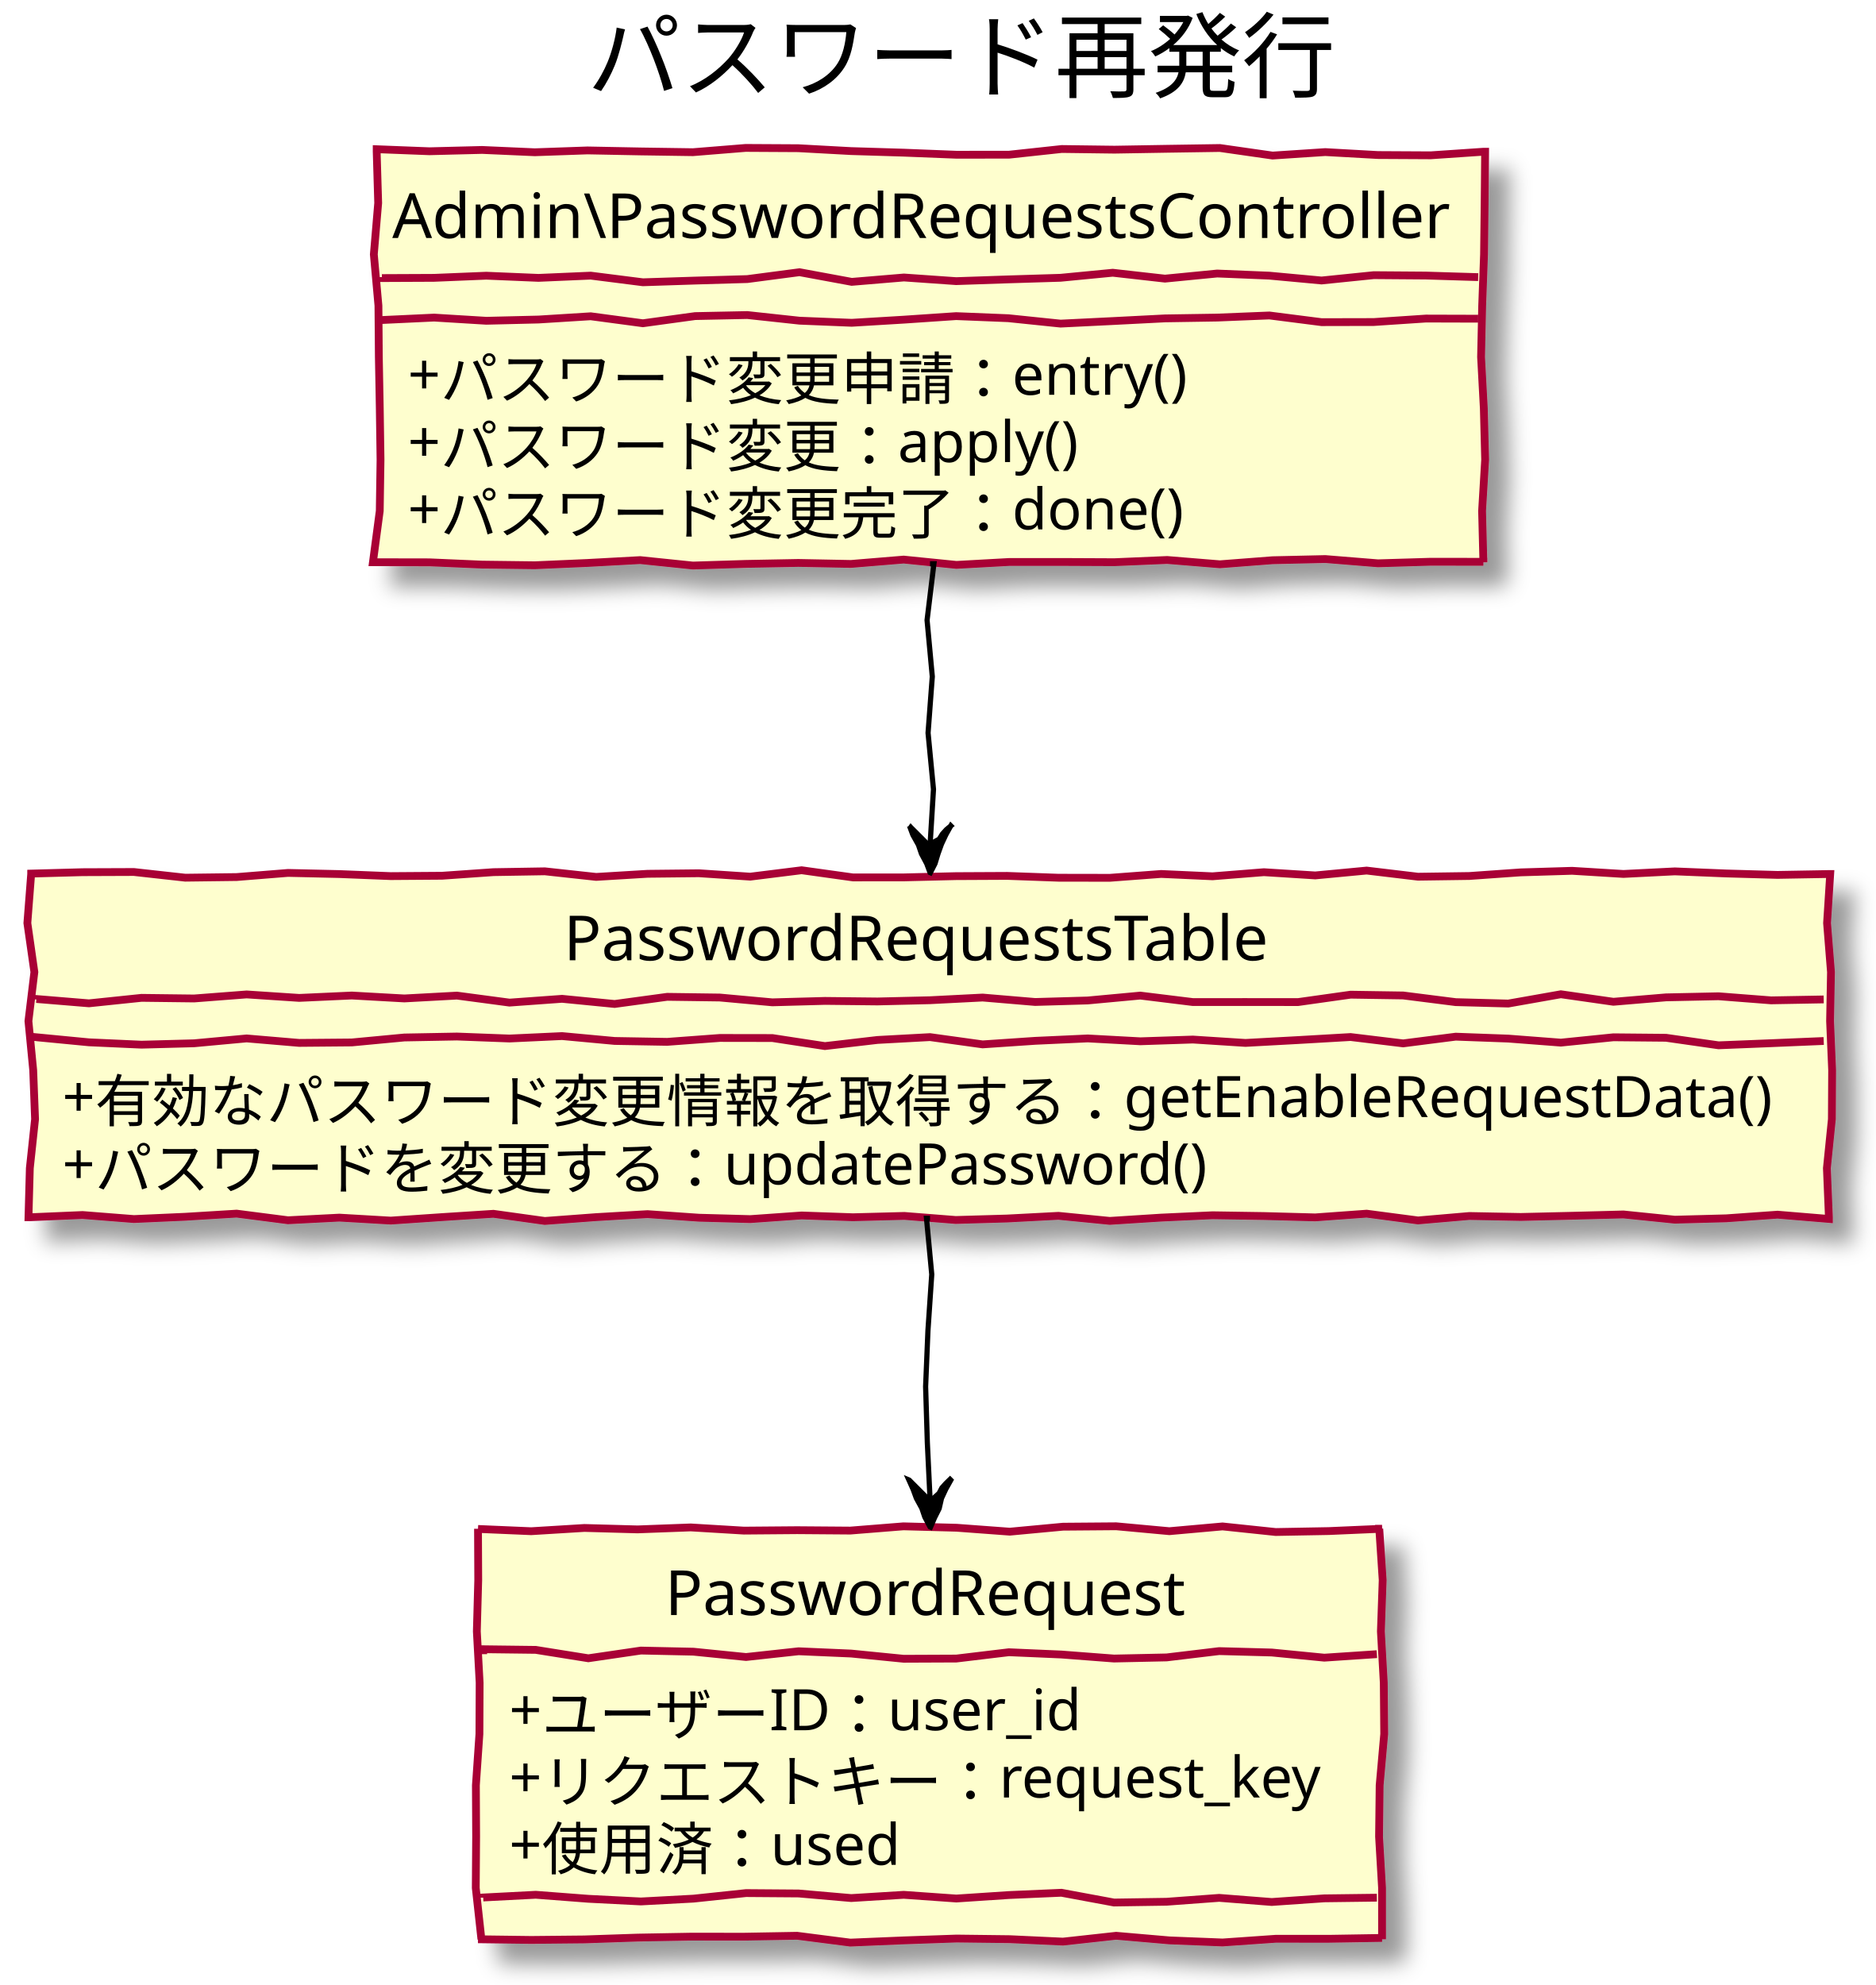
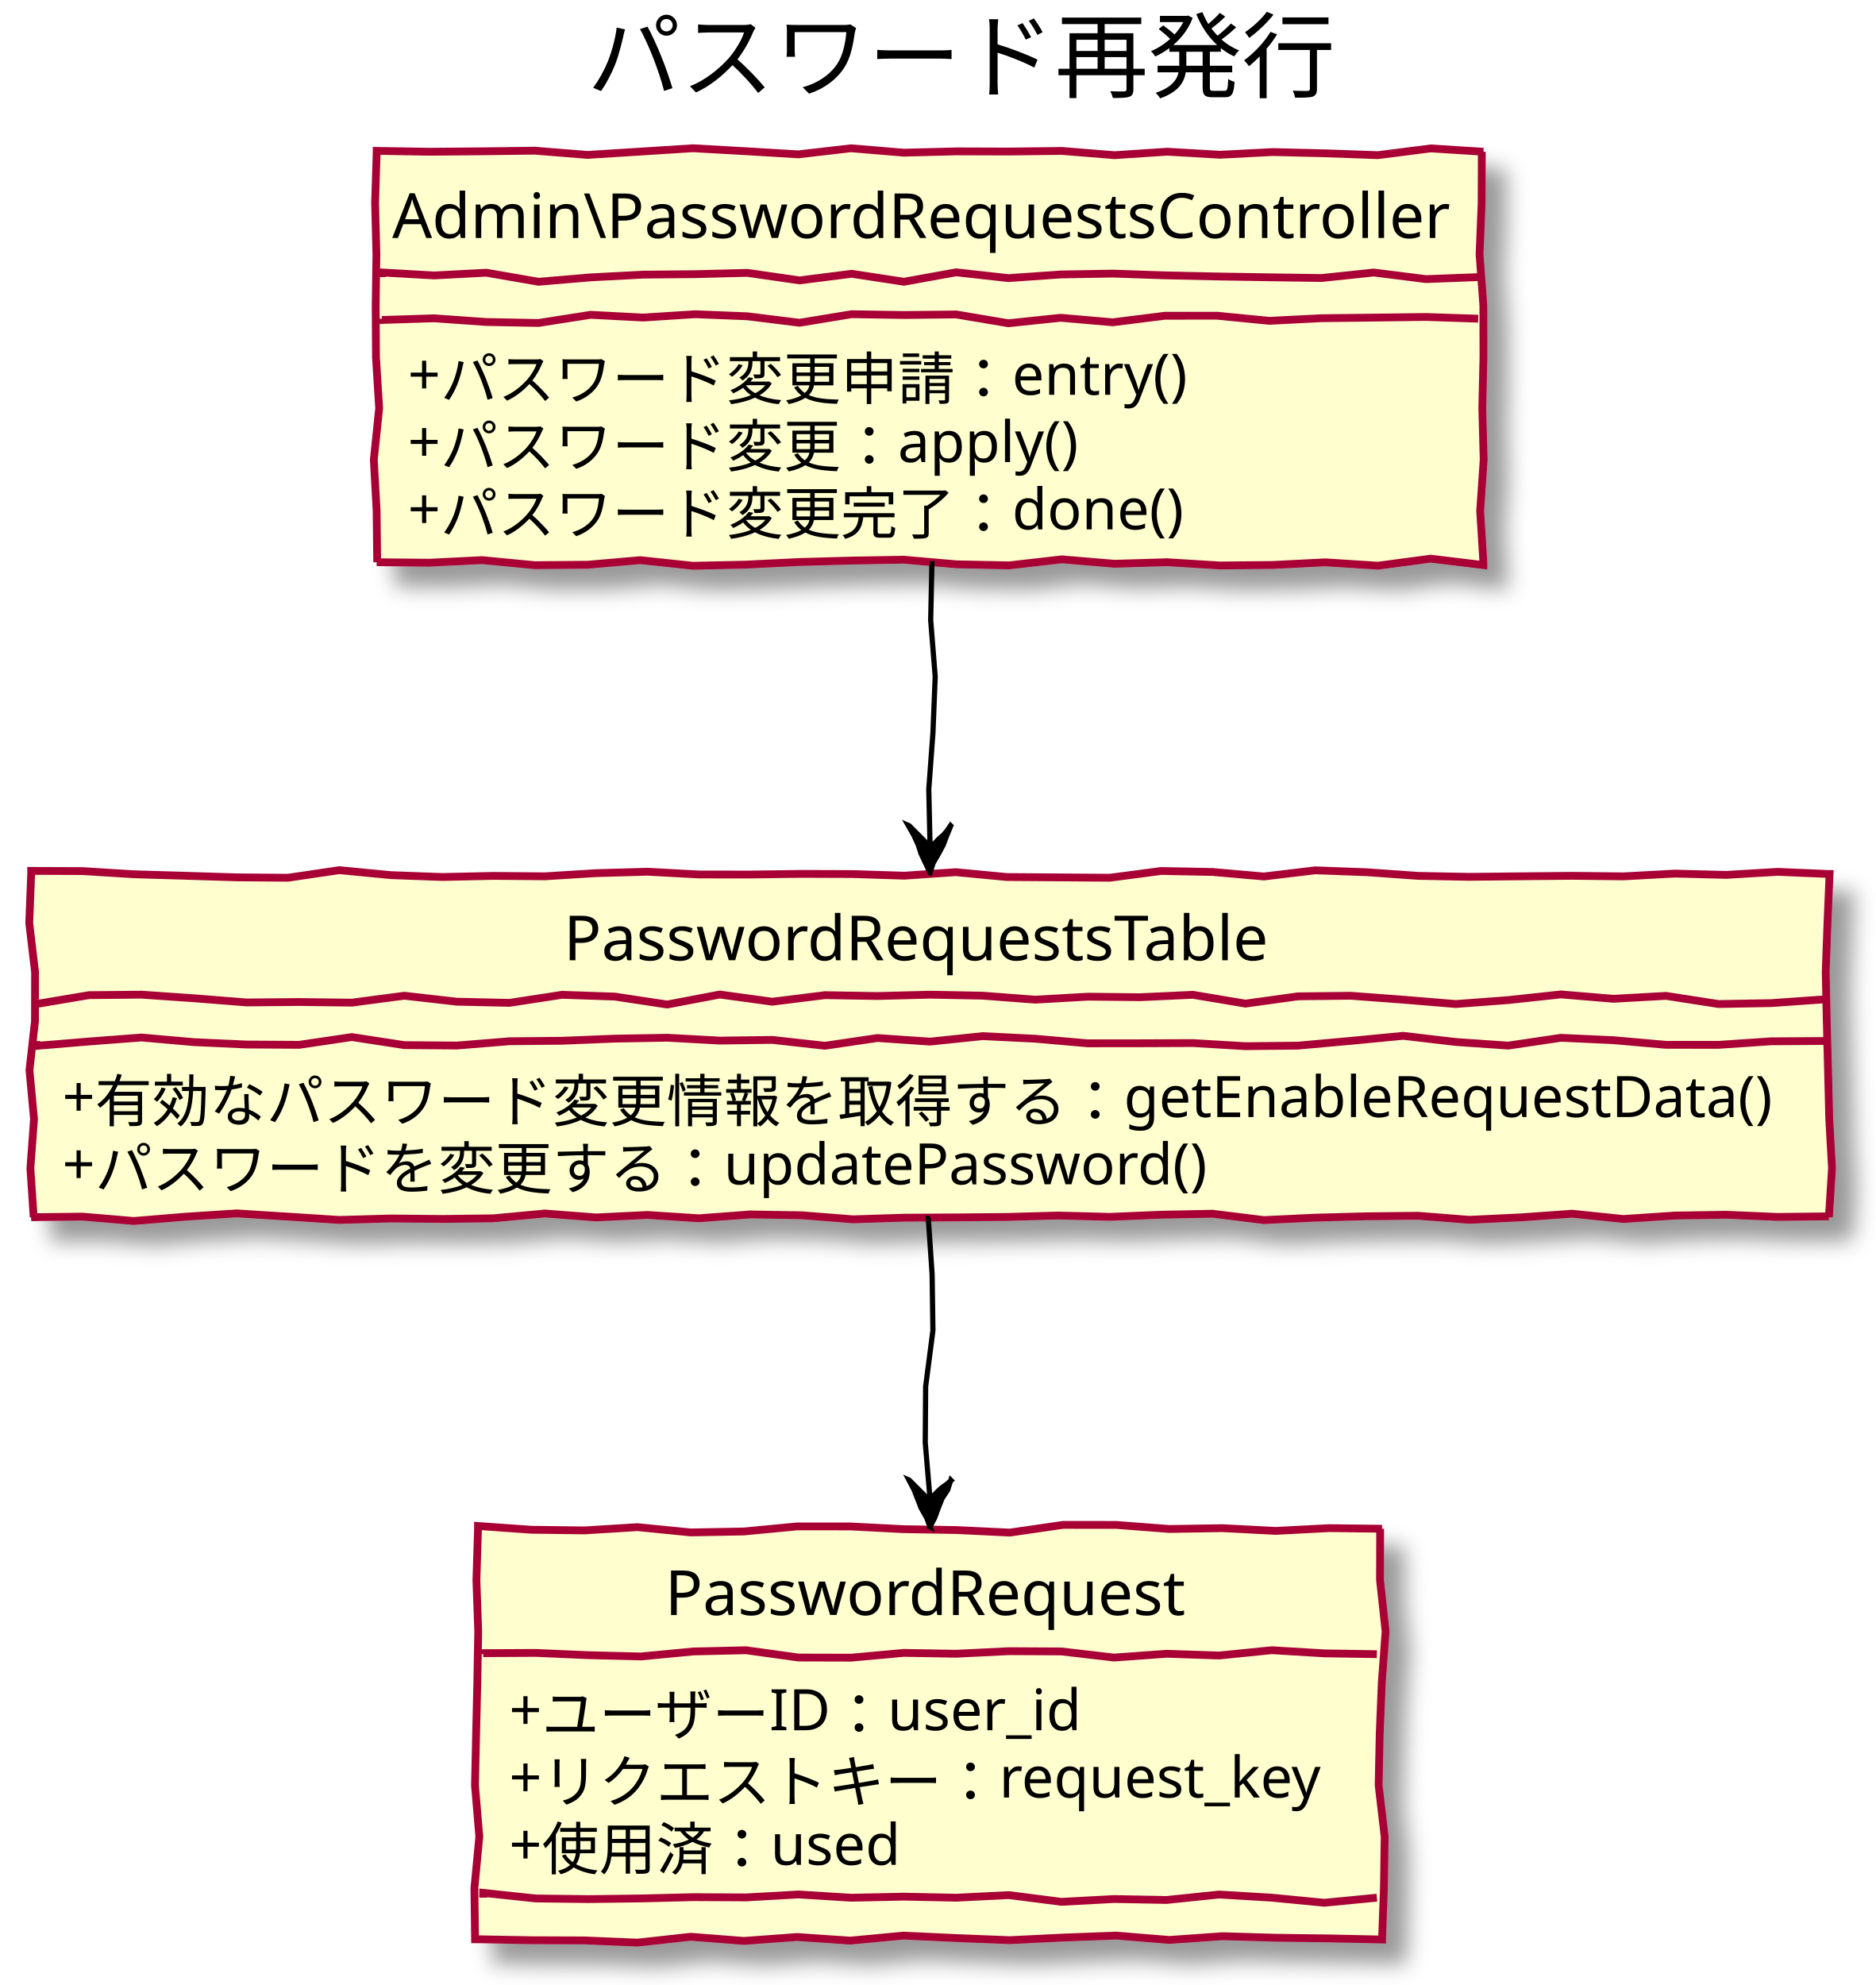
<svg xmlns="http://www.w3.org/2000/svg" contentScriptType="application/ecmascript" contentStyleType="text/css" height="382px" preserveAspectRatio="none" style="width:361px;height:382px;" version="1.1" viewBox="0 0 361 382" width="361px" zoomAndPan="magnify">
  <defs>
-     <filter height="300%" id="fj5wxhv" width="300%" x="-1" y="-1">
+     <filter height="300%" id="fjpoh5p" width="300%" x="-1" y="-1">
      <feGaussianBlur result="blurOut" stdDeviation="2.0" />
      <feColorMatrix in="blurOut" result="blurOut2" type="matrix" values="0 0 0 0 0 0 0 0 0 0 0 0 0 0 0 0 0 0 .4 0" />
      <feOffset dx="4.0" dy="4.0" in="blurOut2" result="blurOut3" />
      <feBlend in="SourceGraphic" in2="blurOut3" mode="normal" />
    </filter>
  </defs>
  <g>
    <text fill="#000000" font-family="sans-serif" font-size="18" lengthAdjust="spacingAndGlyphs" textLength="144" x="113" y="17.402">パスワード再発行</text>
-     <polygon fill="#FEFECE" filter="url(#fj5wxhv)" points="72.5,29.199,72.5,28.715,82.643,29.108,92.786,28.854,102.929,29.302,113.071,28.948,123.214,29.142,133.357,29.289,143.5,28.466,153.643,28.522,163.786,29.074,173.929,29.38,184.071,29.78,194.214,29.769,204.357,28.673,214.5,28.802,224.643,28.633,234.786,28.482,244.929,29.937,255.071,29.268,265.214,29.835,275.357,29.889,285.5,29.199,285.834,29.199,285.742,39.074,285.627,48.949,285.269,58.824,285.055,68.698,285.584,78.573,285.84,88.448,285.251,98.323,285.5,108.197,285.5,108.117,275.357,108.103,265.214,108.405,255.071,107.584,244.929,107.812,234.786,108.593,224.643,107.763,214.5,108.191,204.357,108.144,194.214,108.149,184.071,108.711,173.929,107.687,163.786,108.526,153.643,108.331,143.5,108.52,133.357,108.836,123.214,107.787,113.071,108.339,102.929,108.781,92.786,108.654,82.643,108.215,72.5,108.197,71.777,108.197,73.089,98.323,73.238,88.448,73.094,78.573,72.914,68.698,72.837,58.824,71.951,48.949,72.789,39.074,72.5,29.199" style="stroke: #A80036; stroke-width: 1.5;" />
+     <polygon fill="#FEFECE" filter="url(#fjpoh5p)" points="72.5,29.199,72.5,29.036,82.643,29.203,92.786,29.119,102.929,28.997,113.071,29.811,123.214,29.175,133.357,28.529,143.5,29.098,153.643,29.706,163.786,28.534,173.929,29.381,184.071,29.131,194.214,29.163,204.357,29.044,214.5,29.864,224.643,29.193,234.786,29.782,244.929,29.262,255.071,29.505,265.214,29.86,275.357,28.561,285.5,29.199,285.198,29.199,285.164,39.074,284.766,48.949,285.497,58.824,285.515,68.698,285.291,78.573,285.557,88.448,284.881,98.323,285.5,108.197,285.5,108.74,275.357,107.513,265.214,108.865,255.071,108.215,244.929,108.726,234.786,108.821,224.643,108.195,214.5,108.494,204.357,107.642,194.214,108.802,184.071,108.597,173.929,107.707,163.786,107.878,153.643,108.16,143.5,108.661,133.357,108.879,123.214,107.797,113.071,108.682,102.929,108.767,92.786,107.789,82.643,108.29,72.5,108.197,72.599,108.197,72.487,98.323,71.949,88.448,72.975,78.573,72.362,68.698,72.306,58.824,72.446,48.949,72.193,39.074,72.5,29.199" style="stroke: #A80036; stroke-width: 1.5;" />
    <text fill="#000000" font-family="sans-serif" font-size="12" lengthAdjust="spacingAndGlyphs" textLength="207" x="75.5" y="45.801">Admin\PasswordRequestsController</text>
-     <path d="M73.5,53.332 L73.5,53.515 L83.548,53.47 L93.595,53.057 L103.643,53.476 L113.691,53.045 L123.738,54.322 L133.786,53.996 L143.833,53.707 L153.881,52.384 L163.929,54.243 L173.976,53.401 L184.024,54.103 L194.071,53.766 L204.119,53.458 L214.167,52.488 L224.214,53.621 L234.262,52.638 L244.31,53.048 L254.357,53.981 L264.405,52.953 L274.452,53.029 L284.5,53.332 " fill="#FEFECE" style="stroke: #A80036; stroke-width: 1.5;" />
-     <path d="M73.5,61.332 L73.5,61.588 L83.548,61.118 L93.595,61.731 L103.643,61.492 L113.691,60.865 L123.738,62.209 L133.786,60.83 L143.833,60.627 L153.881,61.714 L163.929,62.12 L173.976,61.516 L184.024,60.835 L194.071,61.239 L204.119,62.278 L214.167,61.786 L224.214,61.273 L234.262,61.116 L244.31,60.71 L254.357,61.996 L264.405,61.974 L274.452,61.304 L284.5,61.332 " fill="#FEFECE" style="stroke: #A80036; stroke-width: 1.5;" />
+     <path d="M73.5,53.332 L73.5,52.438 L83.548,53.007 L93.595,52.482 L103.643,54.225 L113.691,53.38 L123.738,52.853 L133.786,52.762 L143.833,52.51 L153.881,53.96 L163.929,52.688 L173.976,54.224 L184.024,52.405 L194.071,53.523 L204.119,52.821 L214.167,52.652 L224.214,52.989 L234.262,53.204 L244.31,53.365 L254.357,53.502 L264.405,52.446 L274.452,53.712 L284.5,53.332 " fill="#FEFECE" style="stroke: #A80036; stroke-width: 1.5;" />
+     <path d="M73.5,61.332 L73.5,61.575 L83.548,61.256 L93.595,61.967 L103.643,62.153 L113.691,60.582 L123.738,61.111 L133.786,60.47 L143.833,60.868 L153.881,62.113 L163.929,60.465 L173.976,60.623 L184.024,60.514 L194.071,62.208 L204.119,61.154 L214.167,62.025 L224.214,60.764 L234.262,60.758 L244.31,61.742 L254.357,61.237 L264.405,61.122 L274.452,60.998 L284.5,61.332 " fill="#FEFECE" style="stroke: #A80036; stroke-width: 1.5;" />
    <text fill="#000000" font-family="sans-serif" font-size="11" lengthAdjust="spacingAndGlyphs" textLength="155" x="78.5" y="75.967">+パスワード変更申請：entry()</text>
    <text fill="#000000" font-family="sans-serif" font-size="11" lengthAdjust="spacingAndGlyphs" textLength="134" x="78.5" y="88.922">+パスワード変更：apply()</text>
    <text fill="#000000" font-family="sans-serif" font-size="11" lengthAdjust="spacingAndGlyphs" textLength="154" x="78.5" y="101.877">+パスワード変更完了：done()</text>
-     <polygon fill="#FEFECE" filter="url(#fj5wxhv)" points="6,168.199,6,168.117,15.886,167.848,25.771,167.81,35.657,168.906,45.543,168.783,55.429,167.987,65.314,168.207,75.2,168.602,85.086,168.531,94.971,167.84,104.857,167.679,114.743,168.756,124.629,168.157,134.514,168.052,144.4,168.706,154.286,167.473,164.171,168.854,174.057,168.846,183.943,168.608,193.829,168.559,203.714,168.914,213.6,168.931,223.486,168.188,233.371,168.637,243.257,167.849,253.143,168.471,263.029,167.535,272.914,168.717,282.8,168.579,292.686,167.882,302.571,167.582,312.457,168.186,322.343,167.691,332.229,168.093,342.114,168.371,352,168.199,352.252,168.199,351.646,177.634,352.401,187.069,352.227,196.503,352.623,205.938,352.574,215.373,351.614,224.808,352,234.242,352,234.576,342.114,233.756,332.229,234.458,322.343,234.72,312.457,233.713,302.571,233.966,292.686,234.197,282.8,234.01,272.914,234.865,263.029,233.563,253.143,234.28,243.257,234.017,233.371,233.869,223.486,234.322,213.6,234.952,203.714,233.978,193.829,234.495,183.943,234.778,174.057,233.996,164.171,234.252,154.286,233.909,144.4,234.609,134.514,234.34,124.629,233.652,114.743,234.228,104.857,234.965,94.971,233.589,85.086,234.226,75.2,234.897,65.314,234.324,55.429,234.831,45.543,233.555,35.657,234.159,25.771,234.598,15.886,233.82,6,234.242,5.484,234.242,5.74,224.808,6.749,215.373,6.39,205.938,5.472,196.503,6.616,187.069,5.267,177.634,6,168.199" style="stroke: #A80036; stroke-width: 1.5;" />
+     <polygon fill="#FEFECE" filter="url(#fjpoh5p)" points="6,168.199,6,167.599,15.886,167.634,25.771,168.248,35.657,168.534,45.543,168.84,55.429,168.917,65.314,167.458,75.2,168.413,85.086,168.774,94.971,168.558,104.857,168.64,114.743,168.031,124.629,167.756,134.514,168.29,144.4,168.298,154.286,168.172,164.171,168.206,174.057,168.521,183.943,167.844,193.829,168.782,203.714,168.847,213.6,168.916,223.486,167.613,233.371,167.805,243.257,168.672,253.143,167.488,263.029,167.852,272.914,168.553,282.8,168.745,292.686,168.637,302.571,168.544,312.457,168.649,322.343,168.118,332.229,168.368,342.114,167.78,352,168.199,352.128,168.199,351.727,177.634,351.386,187.069,351.59,196.503,351.833,205.938,352.071,215.373,352.596,224.808,352,234.242,352,234.076,342.114,234.19,332.229,233.768,322.343,233.923,312.457,234.589,302.571,233.569,292.686,234.277,282.8,234.745,272.914,233.964,263.029,234.065,253.143,234.33,243.257,234.798,233.371,233.572,223.486,233.763,213.6,234.176,203.714,233.919,193.829,234.193,183.943,234.281,174.057,234.335,164.171,234.648,154.286,233.87,144.4,233.708,134.514,234.453,124.629,233.807,114.743,234.289,104.857,233.531,94.971,234.455,85.086,234.58,75.2,234.488,65.314,234.768,55.429,234.131,45.543,233.508,35.657,234.147,25.771,234.971,15.886,234.134,6,234.242,6.481,234.242,5.848,224.808,6.547,215.373,5.673,205.938,6.734,196.503,6.75,187.069,5.629,177.634,6,168.199" style="stroke: #A80036; stroke-width: 1.5;" />
    <text fill="#000000" font-family="sans-serif" font-size="12" lengthAdjust="spacingAndGlyphs" textLength="141" x="108.5" y="184.801">PasswordRequestsTable</text>
-     <path d="M7,192.332 L7,192.249 L17.118,193.083 L27.235,192.029 L37.353,192.15 L47.471,191.371 L57.588,192.04 L67.706,191.58 L77.823,192.144 L87.941,191.596 L98.059,192.945 L108.177,192.216 L118.294,193.208 L128.412,191.832 L138.529,191.967 L148.647,192.892 L158.765,192.618 L168.882,192.725 L179,192.487 L189.118,191.971 L199.235,192.826 L209.353,192.535 L219.471,191.595 L229.588,192.841 L239.706,192.835 L249.823,192.845 L259.941,191.419 L270.059,191.571 L280.176,192.854 L290.294,193.127 L300.412,191.338 L310.529,192.786 L320.647,191.936 L330.765,191.725 L340.882,192.512 L351,192.332 " fill="#FEFECE" style="stroke: #A80036; stroke-width: 1.5;" />
-     <path d="M7,200.332 L7,199.611 L17.118,200.586 L27.235,201.041 L37.353,200.774 L47.471,199.839 L57.588,200.7 L67.706,200.612 L77.823,199.657 L87.941,199.472 L98.059,199.855 L108.177,199.386 L118.294,200.324 L128.412,200.498 L138.529,199.748 L148.647,199.764 L158.765,201.311 L168.882,200.134 L179,199.584 L189.118,200.985 L199.235,200.301 L209.353,199.839 L219.471,200.388 L229.588,200.054 L239.706,200.704 L249.823,200.154 L259.941,199.569 L270.059,200.793 L280.176,199.5 L290.294,199.871 L300.412,200.647 L310.529,199.619 L320.647,199.713 L330.765,201.162 L340.882,200.757 L351,200.332 " fill="#FEFECE" style="stroke: #A80036; stroke-width: 1.5;" />
+     <path d="M7,192.332 L7,193.214 L17.118,191.511 L27.235,191.414 L37.353,192.113 L47.471,192.915 L57.588,192.829 L67.706,192.954 L77.823,191.622 L87.941,192.773 L98.059,192.992 L108.177,191.443 L118.294,191.784 L128.412,193.311 L138.529,191.39 L148.647,192.772 L158.765,191.513 L168.882,191.676 L179,191.419 L189.118,191.61 L199.235,192.378 L209.353,191.806 L219.471,191.907 L229.588,191.441 L239.706,193.139 L249.823,191.738 L259.941,191.625 L270.059,192.381 L280.176,193.218 L290.294,192.46 L300.412,191.368 L310.529,192.212 L320.647,191.648 L330.765,193.219 L340.882,193.042 L351,192.332 " fill="#FEFECE" style="stroke: #A80036; stroke-width: 1.5;" />
+     <path d="M7,200.332 L7,201.27 L17.118,200.429 L27.235,199.663 L37.353,200.555 L47.471,201.012 L57.588,201.072 L67.706,199.575 L77.823,201.128 L87.941,201.207 L98.059,200.381 L108.177,200.288 L118.294,199.881 L128.412,199.704 L138.529,200.257 L148.647,200.121 L158.765,201.249 L168.882,199.76 L179,200.451 L189.118,199.397 L199.235,199.894 L209.353,200.78 L219.471,200.77 L229.588,200.73 L239.706,201.332 L249.823,201.227 L259.941,200.31 L270.059,199.338 L280.176,200.522 L290.294,201.219 L300.412,199.717 L310.529,200.179 L320.647,201.071 L330.765,201.075 L340.882,200.393 L351,200.332 " fill="#FEFECE" style="stroke: #A80036; stroke-width: 1.5;" />
    <text fill="#000000" font-family="sans-serif" font-size="11" lengthAdjust="spacingAndGlyphs" textLength="334" x="12" y="214.967">+有効なパスワード変更情報を取得する：getEnableRequestData()</text>
    <text fill="#000000" font-family="sans-serif" font-size="11" lengthAdjust="spacingAndGlyphs" textLength="226" x="12" y="227.922">+パスワードを変更する：updatePassword()</text>
-     <polygon fill="#FEFECE" filter="url(#fj5wxhv)" points="92,294.199,92,294.235,102.235,294.672,112.471,294.045,122.706,294.323,132.941,293.942,143.177,294.557,153.412,294.473,163.647,294.551,173.882,293.732,184.118,294.004,194.353,294.761,204.588,293.803,214.823,293.721,225.059,294.667,235.294,293.75,245.529,294.827,255.765,294.644,266,294.199,265.464,294.199,266.119,304.074,265.774,313.949,266.329,323.824,266.414,333.698,265.535,343.573,265.422,353.448,265.999,363.322,266,373.197,266,372.94,255.765,373.107,245.529,373.104,235.294,373.818,225.059,373.414,214.823,372.527,204.588,373.652,194.353,373.181,184.118,373.059,173.882,373.415,163.647,373.843,153.412,372.526,143.177,372.704,132.941,372.696,122.706,372.879,112.471,373.227,102.235,373.328,92,373.197,92.654,373.197,91.569,363.322,91.64,353.448,91.593,343.573,92.272,333.698,92.315,323.824,91.776,313.949,92.044,304.074,92,294.199" style="stroke: #A80036; stroke-width: 1.5;" />
+     <polygon fill="#FEFECE" filter="url(#fjpoh5p)" points="92,294.199,92,293.666,102.235,294.39,112.471,294.518,122.706,293.889,132.941,294.906,143.177,294.722,153.412,293.745,163.647,293.753,173.882,294.277,184.118,294.449,194.353,294.936,204.588,293.455,214.823,293.46,225.059,294.244,235.294,294.084,245.529,294.613,255.765,294.079,266,294.199,265.631,294.199,265.607,304.074,266.681,313.949,265.947,323.824,265.545,333.698,265.344,343.573,266.499,353.448,266.358,363.322,266,373.197,266,373.247,255.765,373.033,245.529,372.906,235.294,372.608,225.059,373.329,214.823,372.491,204.588,372.872,194.353,373.373,184.118,372.97,173.882,372.495,163.647,373.458,153.412,372.763,143.177,373.516,132.941,372.716,122.706,373.842,112.471,373.42,102.235,373.383,92,373.197,91.432,373.197,91.31,363.322,92.255,353.448,91.418,343.573,91.636,333.698,91.866,323.824,92.04,313.949,91.696,304.074,92,294.199" style="stroke: #A80036; stroke-width: 1.5;" />
    <text fill="#000000" font-family="sans-serif" font-size="12" lengthAdjust="spacingAndGlyphs" textLength="102" x="128" y="310.801">PasswordRequest</text>
-     <path d="M93,318.332 L93,317.384 L103.118,317.508 L113.235,319.124 L123.353,317.64 L133.471,317.857 L143.588,318.88 L153.706,317.776 L163.823,318.214 L173.941,319.22 L184.059,319.177 L194.177,317.963 L204.294,318.4 L214.412,319.174 L224.529,318.959 L234.647,317.745 L244.765,318.015 L254.882,319.007 L265,318.332 " fill="#FEFECE" style="stroke: #A80036; stroke-width: 1.5;" />
+     <path d="M93,318.332 L93,318.141 L103.118,318.09 L113.235,318.529 L123.353,318.776 L133.471,317.812 L143.588,317.58 L153.706,318.981 L163.823,319.007 L173.941,318.086 L184.059,318.252 L194.177,317.756 L204.294,317.808 L214.412,318.988 L224.529,318.255 L234.647,318.593 L244.765,317.57 L254.882,318.18 L265,318.332 " fill="#FEFECE" style="stroke: #A80036; stroke-width: 1.5;" />
    <text fill="#000000" font-family="sans-serif" font-size="11" lengthAdjust="spacingAndGlyphs" textLength="115" x="98" y="332.967">+ユーザーID：user_id</text>
    <text fill="#000000" font-family="sans-serif" font-size="11" lengthAdjust="spacingAndGlyphs" textLength="162" x="98" y="345.922">+リクエストキー：request_key</text>
    <text fill="#000000" font-family="sans-serif" font-size="11" lengthAdjust="spacingAndGlyphs" textLength="79" x="98" y="358.877">+使用済：used</text>
-     <path d="M93,365.197 L93,365.16 L103.118,364.636 L113.235,365.41 L123.353,365.923 L133.471,365.381 L143.588,364.311 L153.706,364.387 L163.823,365.269 L173.941,364.645 L184.059,365.359 L194.177,364.688 L204.294,364.249 L214.412,366.129 L224.529,365.979 L234.647,365.232 L244.765,366.026 L254.882,365.325 L265,365.197 " fill="#FEFECE" style="stroke: #A80036; stroke-width: 1.5;" />
-     <path d="M179,108.499 L179.745,108.499 L178.431,119.349 L179.436,130.199 L178.62,141.049 L179.663,151.899 L179,162.749 " fill="none" style="stroke: #000000; stroke-width: 1.0;" />
-     <polygon fill="#000000" points="179,167.919,179.065,167.948,179.959,166.19,180.537,164.291,181.206,162.433,182.042,160.649,183,158.919,183.009,158.928,182.139,159.658,181.381,160.5,180.767,161.486,179.731,162.051,179,162.919,179.054,162.973,178.274,162.193,177.393,161.312,176.569,160.488,175.85,159.769,175,158.919,175.045,158.939,175.694,160.672,176.767,162.594,177.347,164.296,178.356,166.189,179,167.919" style="stroke: #000000; stroke-width: 1.0;" />
-     <path d="M179,234.459 L178.319,234.459 L179.331,245.253 L178.599,256.047 L178.149,266.841 L178.482,277.635 L179,288.429 " fill="none" style="stroke: #000000; stroke-width: 1.0;" />
-     <polygon fill="#000000" points="179,293.839,179.097,293.882,179.873,292.072,180.756,290.309,181.204,288.352,182.036,286.566,183,284.839,182.852,284.691,182.044,285.483,181.286,286.326,180.738,287.377,179.897,288.136,179,288.839,178.938,288.778,178.152,287.991,177.547,287.386,176.509,286.348,175.752,285.591,175,284.839,174.933,284.81,175.741,286.613,176.375,288.339,177.418,290.247,177.996,291.949,179,293.839" style="stroke: #000000; stroke-width: 1.0;" />
+     <path d="M93,365.197 L93,364.271 L103.118,365.348 L113.235,365.47 L123.353,365.343 L133.471,365.094 L143.588,365.145 L153.706,364.575 L163.823,365.206 L173.941,364.997 L184.059,365.2 L194.177,364.699 L204.294,365.994 L214.412,365.454 L224.529,365.639 L234.647,364.587 L244.765,365.196 L254.882,366.174 L265,365.197 " fill="#FEFECE" style="stroke: #A80036; stroke-width: 1.5;" />
+     <path d="M179,108.499 L179.357,108.499 L179.125,119.349 L179.994,130.199 L179.558,141.049 L178.759,151.899 L179,162.749 " fill="none" style="stroke: #000000; stroke-width: 1.0;" />
+     <polygon fill="#000000" points="179,167.919,179.004,167.921,179.618,166.038,180.621,164.329,181.547,162.584,182.244,160.739,183,158.919,182.952,158.872,182.308,159.827,181.573,160.692,180.712,161.431,179.929,162.248,179,162.919,178.833,162.752,178.168,162.088,177.433,161.353,176.584,160.503,175.94,159.859,175,158.919,174.788,158.825,175.895,160.762,176.724,162.574,177.264,164.259,178.123,166.085,179,167.919" style="stroke: #000000; stroke-width: 1.0;" />
+     <path d="M179,234.459 L178.669,234.459 L179.401,245.253 L179.557,256.047 L178.154,266.841 L178.079,277.635 L179,288.429 " fill="none" style="stroke: #000000; stroke-width: 1.0;" />
+     <polygon fill="#000000" points="179,293.839,178.985,293.832,179.902,292.085,180.58,290.23,181.306,288.397,182.391,286.724,183,284.839,183.061,284.9,182.198,285.638,181.257,286.297,180.427,287.066,179.641,287.88,179,288.839,178.826,288.666,178.204,288.043,177.51,287.349,176.521,286.36,175.833,285.672,175,284.839,174.928,284.807,175.917,286.691,176.601,288.44,177.277,290.185,178.358,292.11,179,293.839" style="stroke: #000000; stroke-width: 1.0;" />
  </g>
</svg>
